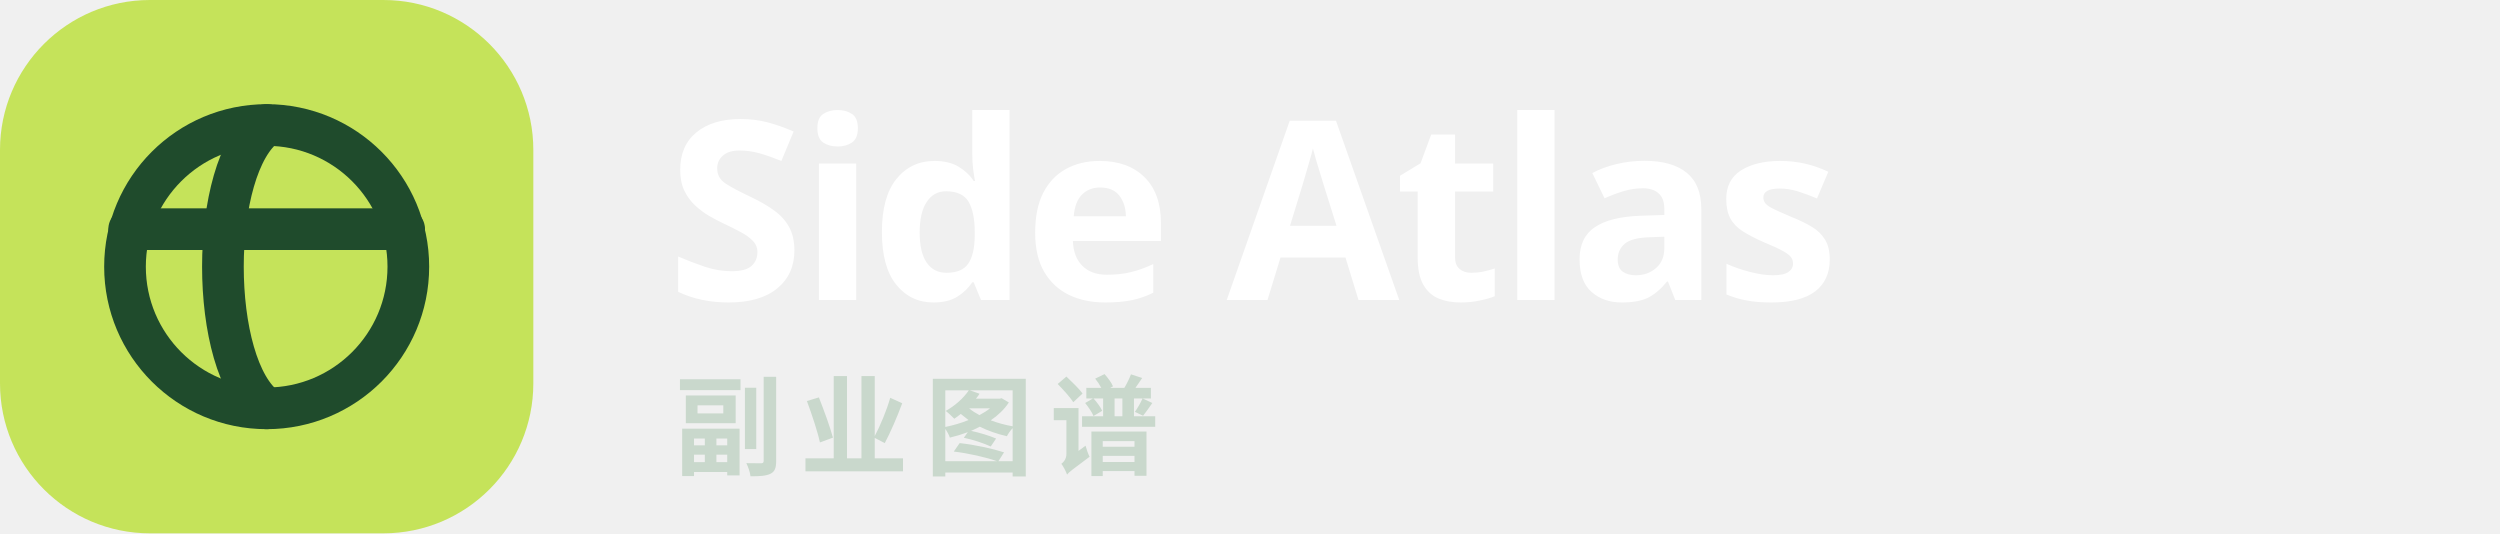
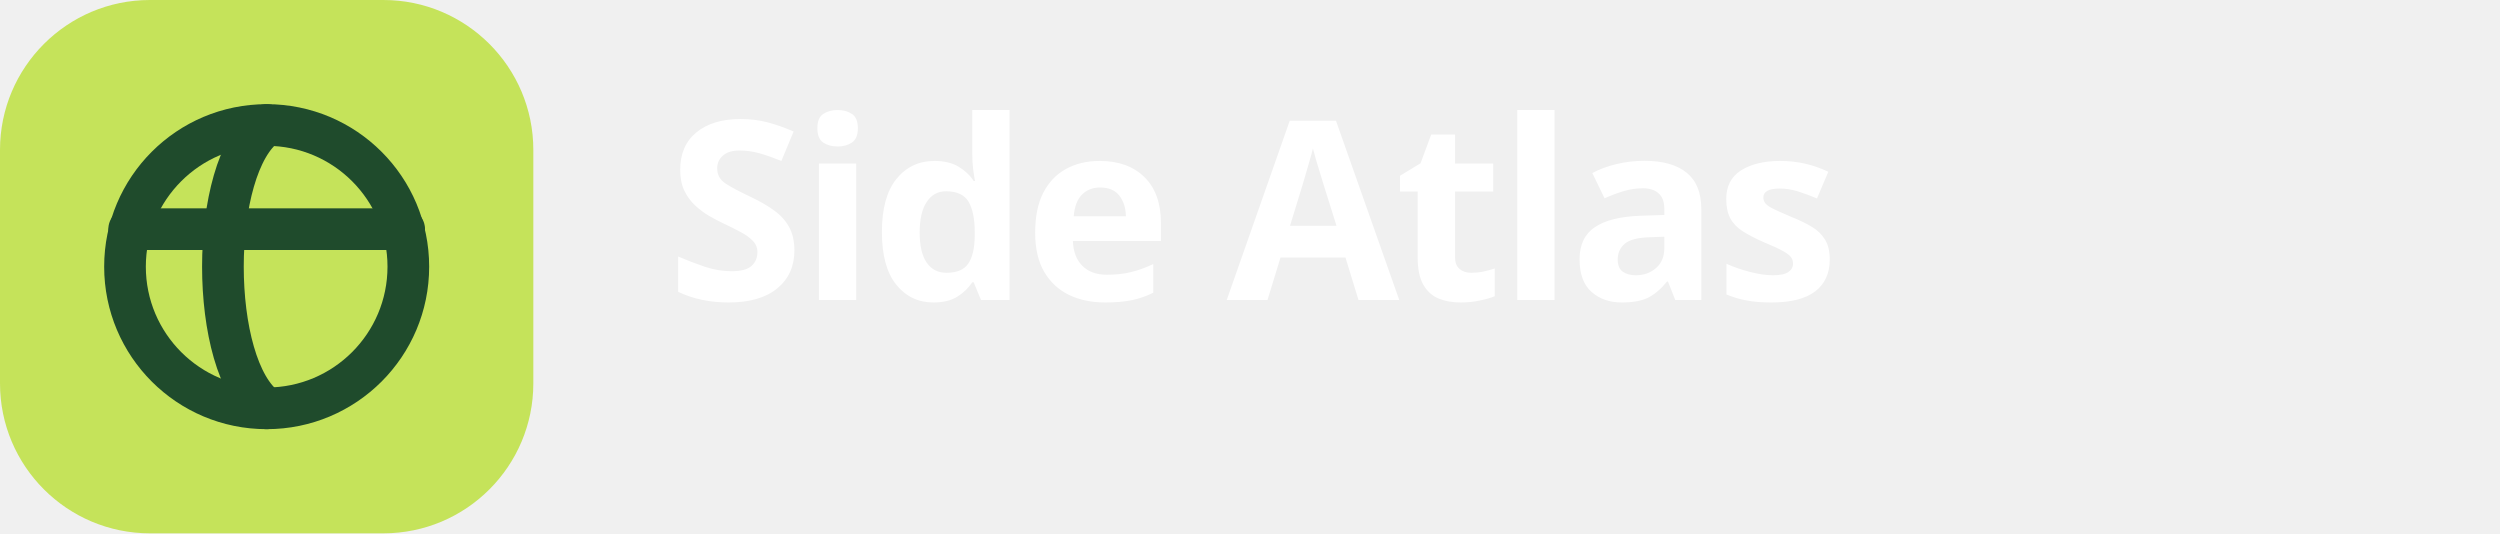
<svg xmlns="http://www.w3.org/2000/svg" viewBox="0 0 300 64" width="300" height="64">
  <rect width="64" height="64" rx="18" fill="#C5E35A" />
  <circle cx="32" cy="32" r="17" fill="none" stroke="#1F4B2C" stroke-width="5" />
  <path d="M32 15c-7 5-7 29 0 34" fill="none" stroke="#1F4B2C" stroke-width="5" stroke-linecap="round" />
  <path d="M15.5 27.5h33" fill="none" stroke="#1F4B2C" stroke-width="5" stroke-linecap="round" />
  <text x="80" y="36" font-family="Plus Jakarta Sans, sans-serif" font-weight="800" font-size="30" letter-spacing="-0.6" fill="#FFFFFF">Side Atlas</text>
-   <text x="81" y="56" font-family="PingFang SC, Noto Sans SC, sans-serif" font-weight="600" font-size="13" letter-spacing="2" fill="#C9D8CC">副业图谱</text>
</svg>
